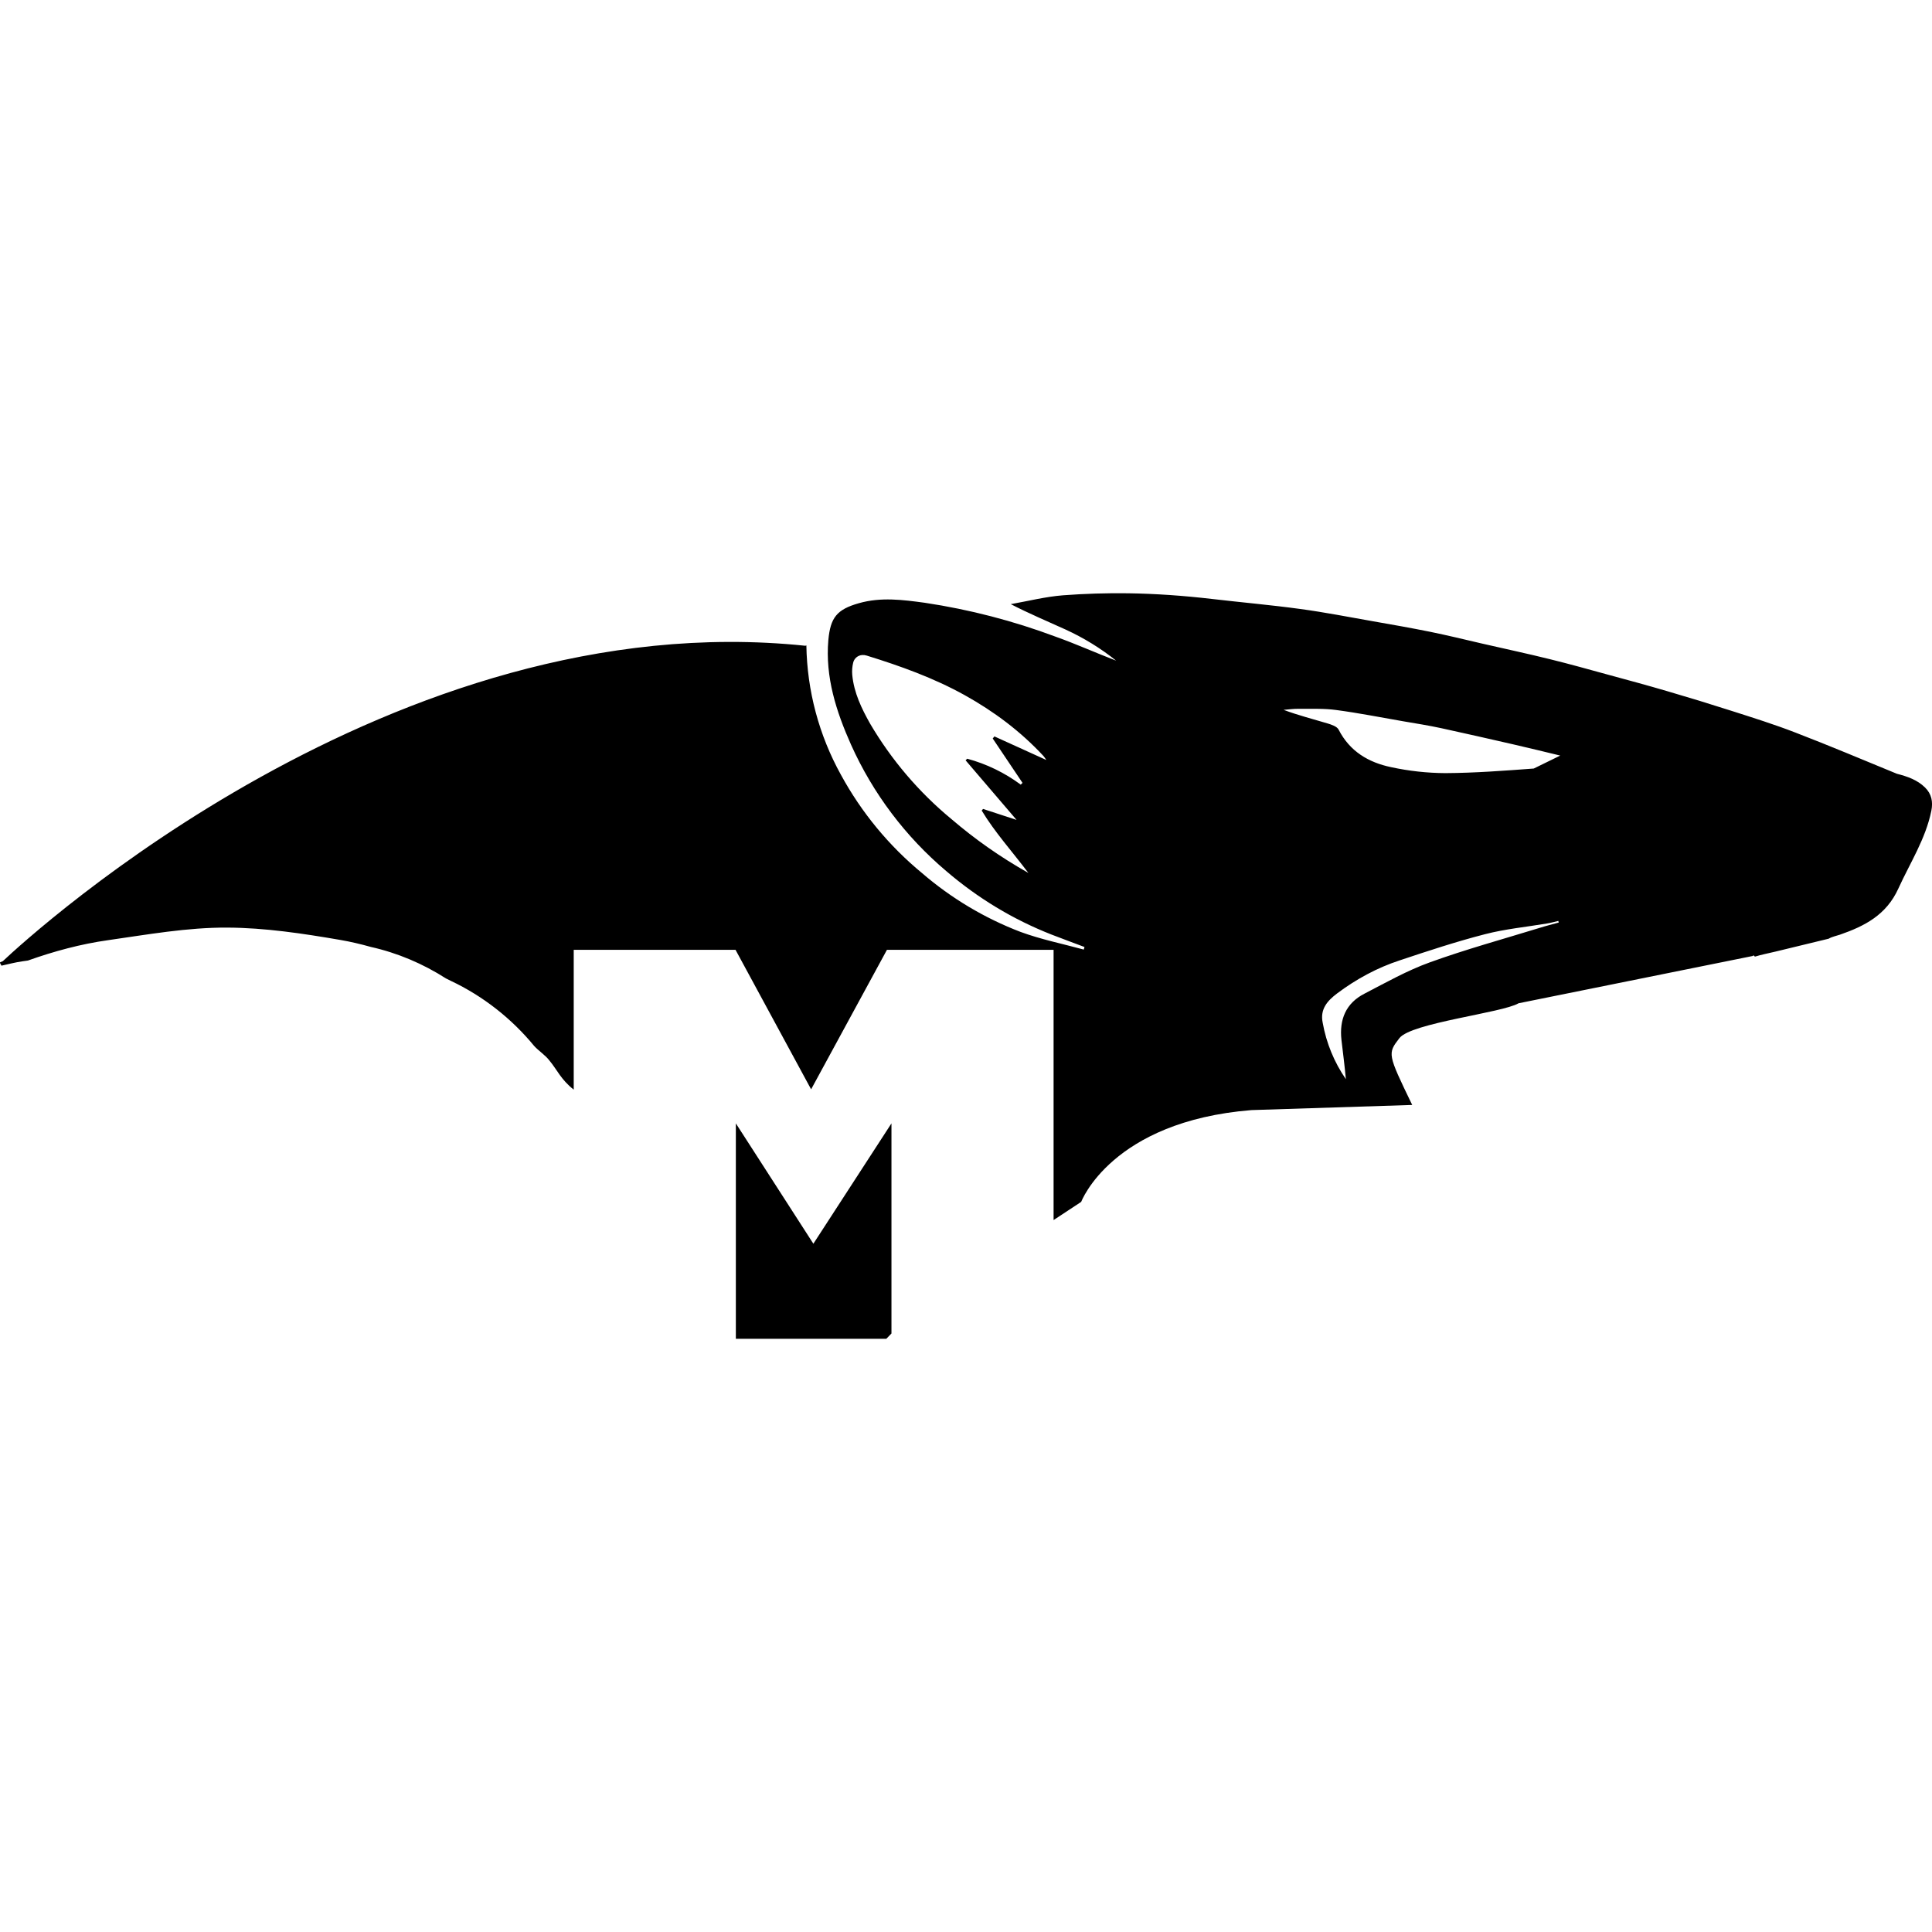
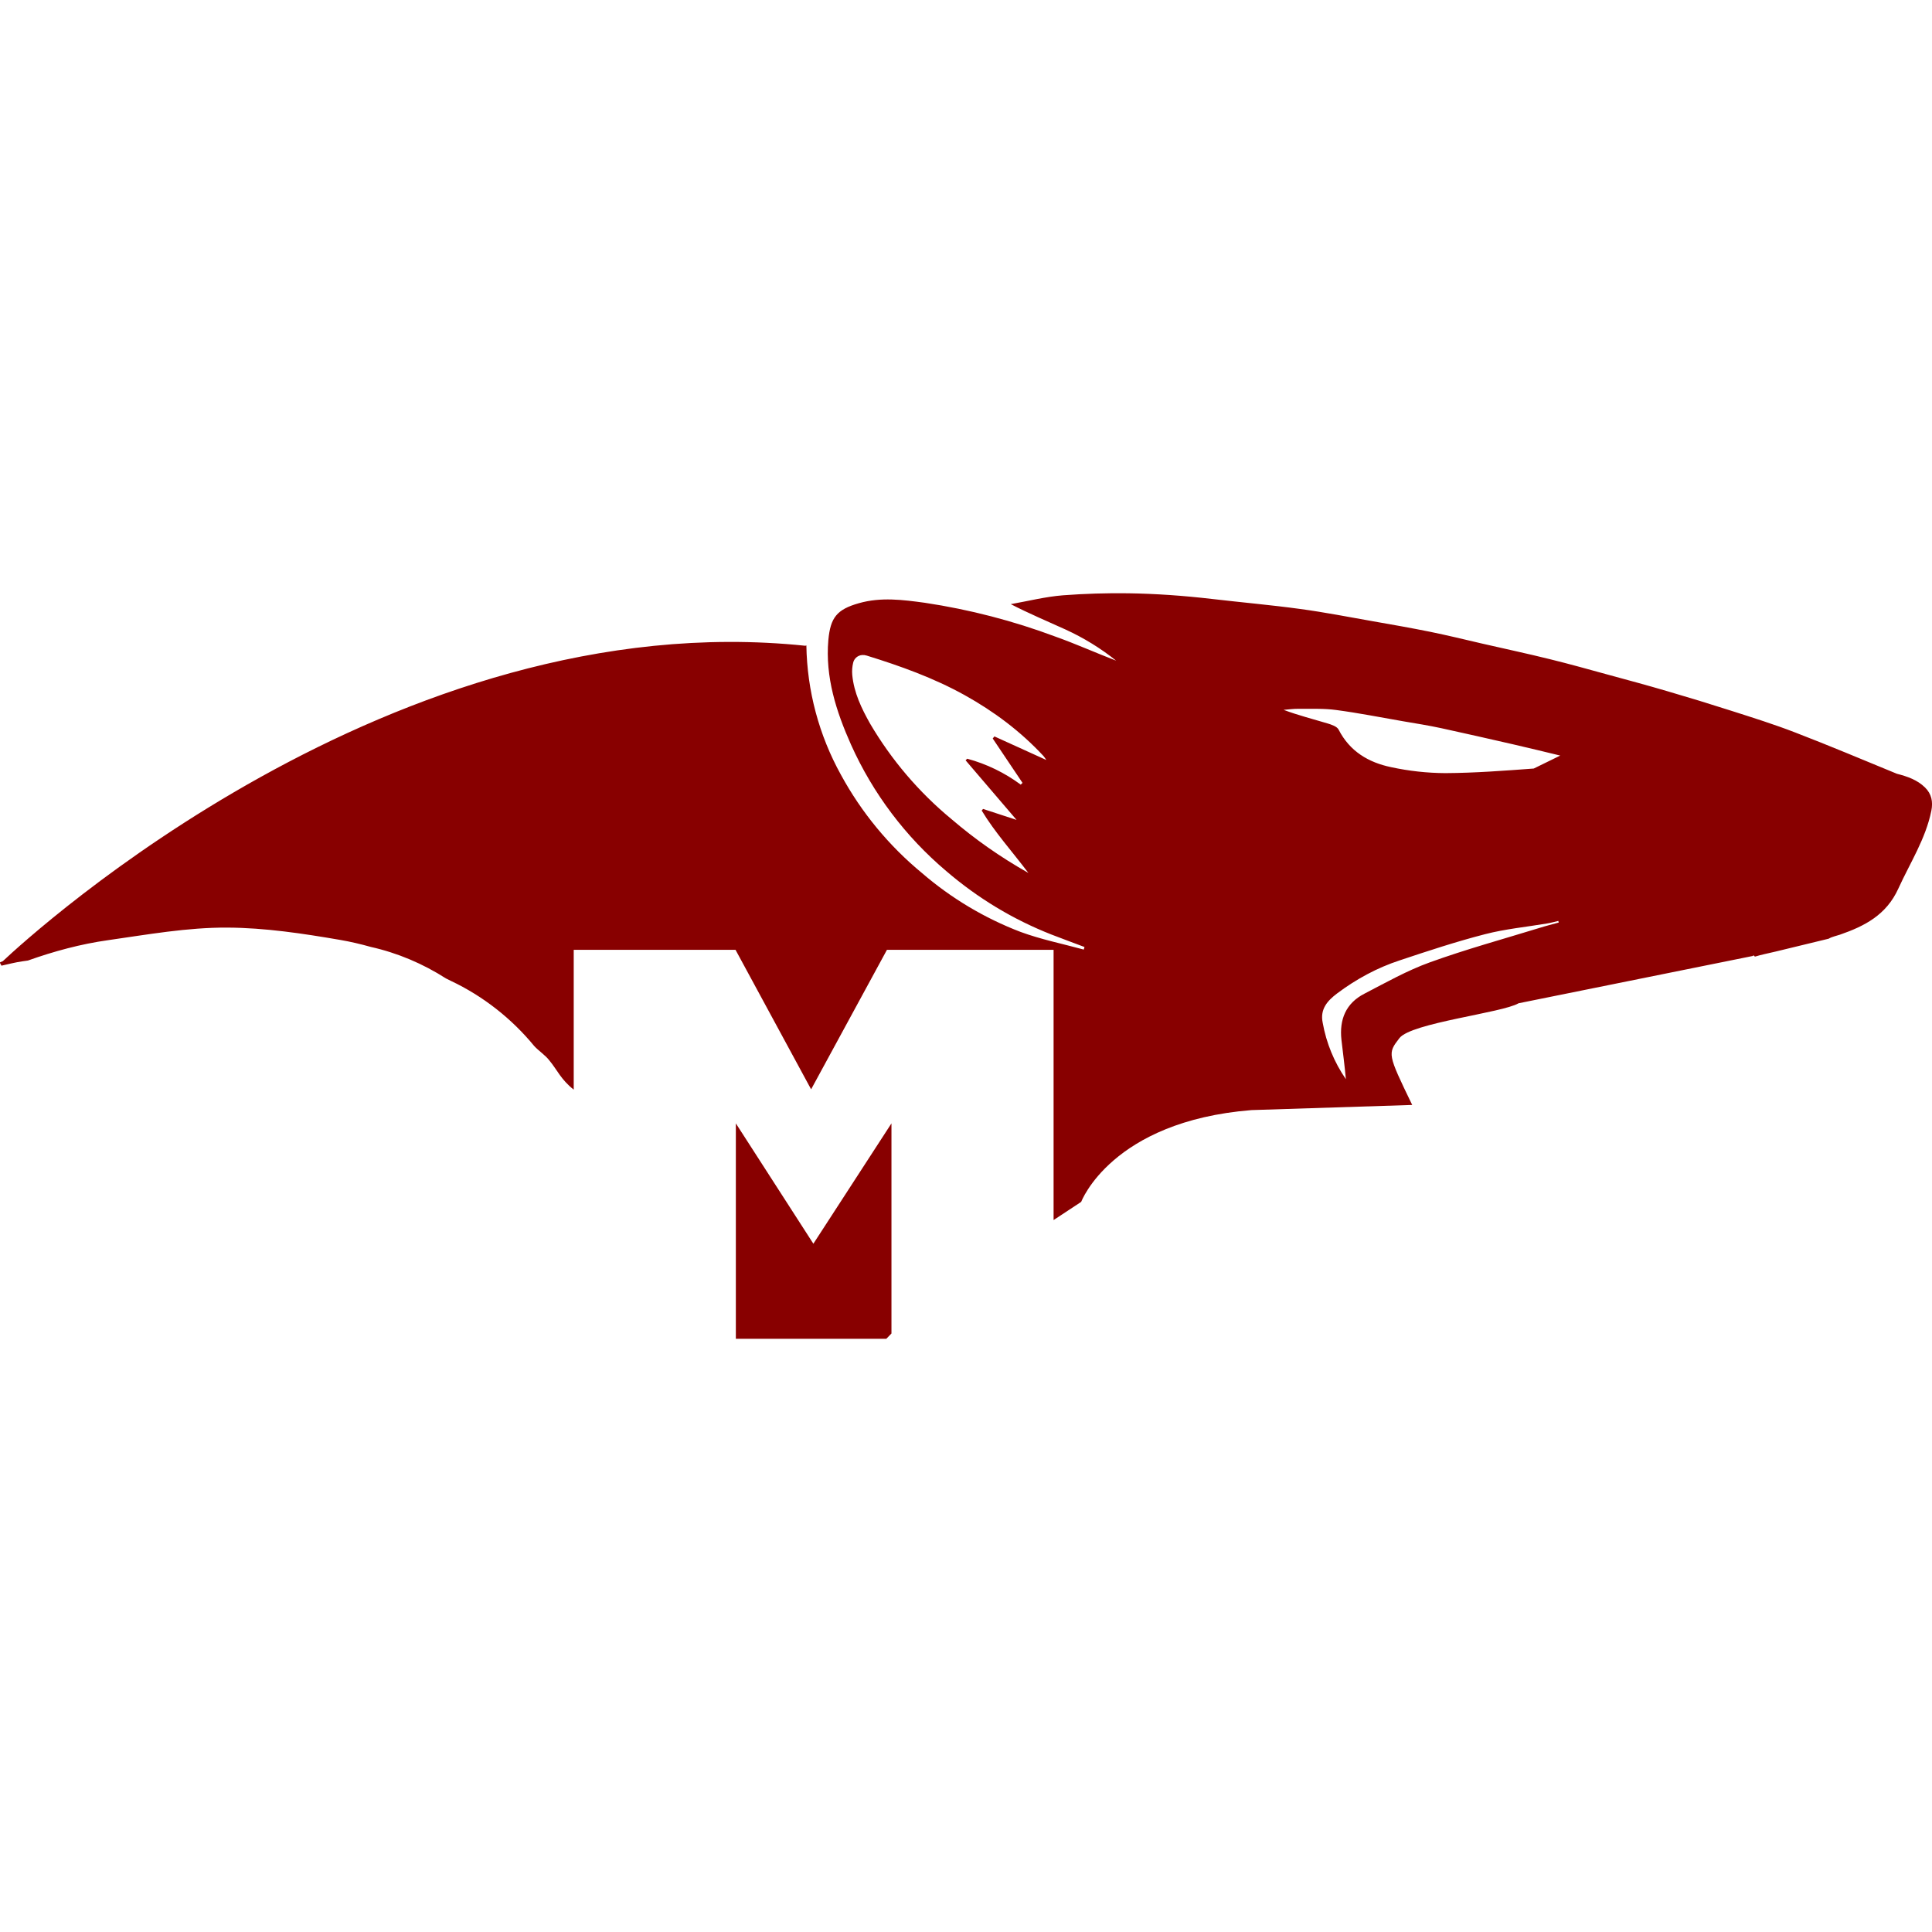
- <svg xmlns="http://www.w3.org/2000/svg" role="img" viewBox="0 0 24 24">
+ <svg xmlns="http://www.w3.org/2000/svg" role="img" fill="#880000" viewBox="0 0 24 24">
  <path d="M14.014 7.37a9.162 9.162 0 0 0-.808.025c-.218.017-.434.072-.65.11.229.118.456.213.68.315.225.103.436.232.629.387-.253-.097-.499-.208-.752-.298a8.046 8.046 0 0 0-1.624-.421c-.273-.037-.546-.073-.819.005-.276.078-.354.18-.38.458-.04.46.098.887.281 1.298a4.432 4.432 0 0 0 1.185 1.573c.391.335.825.598 1.305.787.136.053.274.103.411.155l-.009.032c-.263-.072-.532-.126-.787-.22a4.14 4.14 0 0 1-1.222-.73 4.16 4.16 0 0 1-1.007-1.22 3.43 3.43 0 0 1-.43-1.609l-.012.005C4.891 7.488.402 11.595.035 11.94l-.034.014c-.002.005 0 .01.003.016L0 11.974l.005-.002c.004.008.01.016.013.024.087-.019.173-.042.26-.054l.069-.01c.324-.115.655-.205.997-.253.484-.069.985-.159 1.48-.156.468.002.943.074 1.402.153.129.022.255.052.38.087.335.075.65.21.933.391l.06.03c.403.19.758.47 1.038.811.052.057.141.116.187.178.096.114.142.236.303.363v-1.737h2.01l.939 1.733.942-1.733h2.07v3.357l.343-.226s.375-1 2.116-1.14l1.996-.064c-.308-.637-.307-.637-.159-.83.147-.19 1.28-.314 1.48-.433l2.912-.588c.007-.022.015.012.03.007.072-.022.147-.037.25-.061l.66-.16c.042-.025.093-.034.14-.05.308-.107.577-.245.726-.573.145-.319.339-.616.41-.967.022-.111.003-.208-.078-.288-.097-.096-.222-.138-.35-.171-.421-.173-.84-.35-1.264-.513-.261-.101-.529-.185-.795-.27a30.574 30.574 0 0 0-.794-.243c-.244-.072-.49-.138-.736-.205-.24-.066-.48-.133-.72-.192-.282-.07-.565-.13-.847-.195-.215-.05-.428-.102-.644-.146-.234-.047-.47-.089-.706-.13-.302-.053-.602-.112-.905-.153-.366-.05-.734-.082-1.101-.125-.345-.04-.691-.065-1.038-.07zm-3.303.767a.154.154 0 0 1 .056.007c.42.13.83.277 1.216.491.365.203.695.45.979.756.012.013.02.028.036.05l-.645-.293-.021.026.37.551-.022.022a1.986 1.986 0 0 0-.665-.322l-.02.02.633.74-.416-.136-.017.02c.163.27.376.505.58.775-.354-.2-.665-.42-.956-.669a4.488 4.488 0 0 1-1.01-1.185c-.107-.19-.201-.385-.222-.606a.468.468 0 0 1 .011-.15.123.123 0 0 1 .113-.097zm5.424.668c.154.002.311-.006.464.015.278.037.555.092.832.14.158.027.317.052.474.086.297.064.594.133.89.2.196.046.392.092.587.14l-.329.161c-.365.027-.731.055-1.097.057a3.268 3.268 0 0 1-.675-.074c-.28-.058-.514-.196-.652-.466-.02-.04-.09-.063-.14-.078-.18-.054-.362-.1-.544-.168.063-.005.126-.014.19-.013zm3.223 2.635.005.02c-.08.022-.16.042-.239.067-.455.14-.916.266-1.363.428-.28.101-.544.25-.81.388-.233.119-.315.322-.287.575.019.162.04.324.055.488a1.786 1.786 0 0 1-.288-.701c-.035-.169.058-.273.18-.365.238-.178.496-.318.777-.41.35-.117.702-.233 1.059-.325.251-.065.513-.09.77-.133.048-.008.094-.021.141-.032zM9.141 13.955v2.676h1.869l.064-.066v-2.61l-.97 1.495z" />
</svg>
